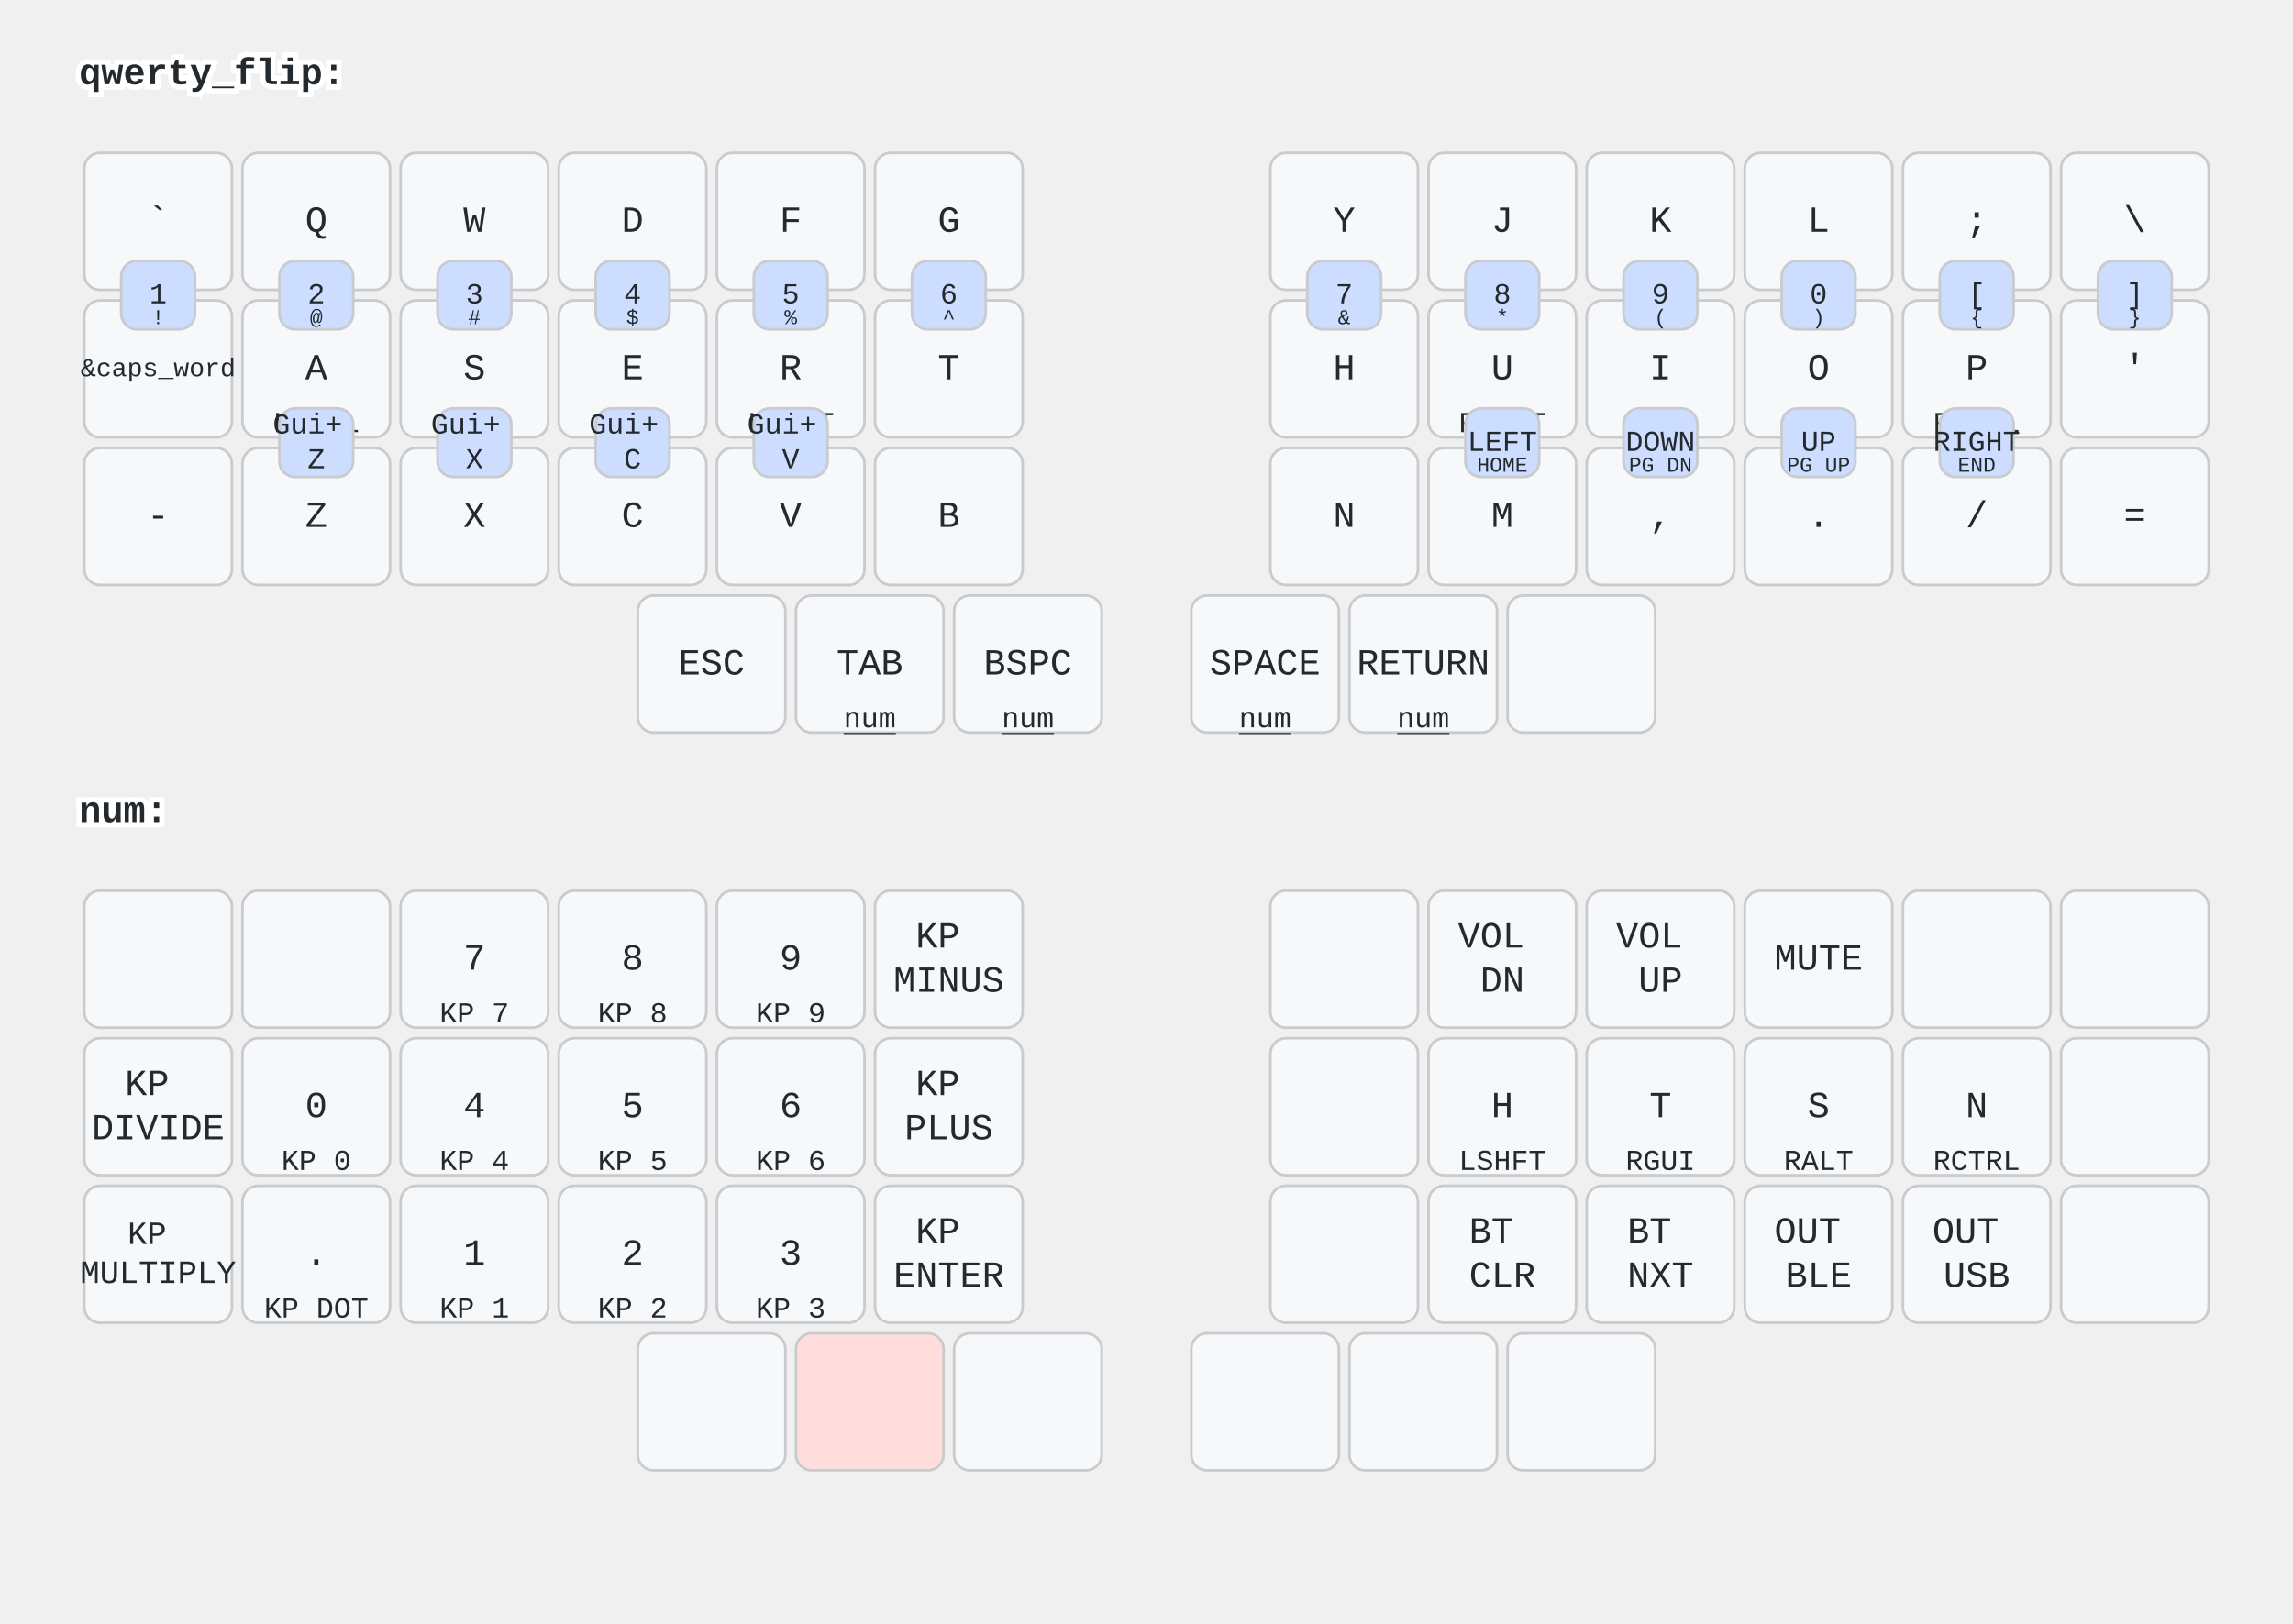
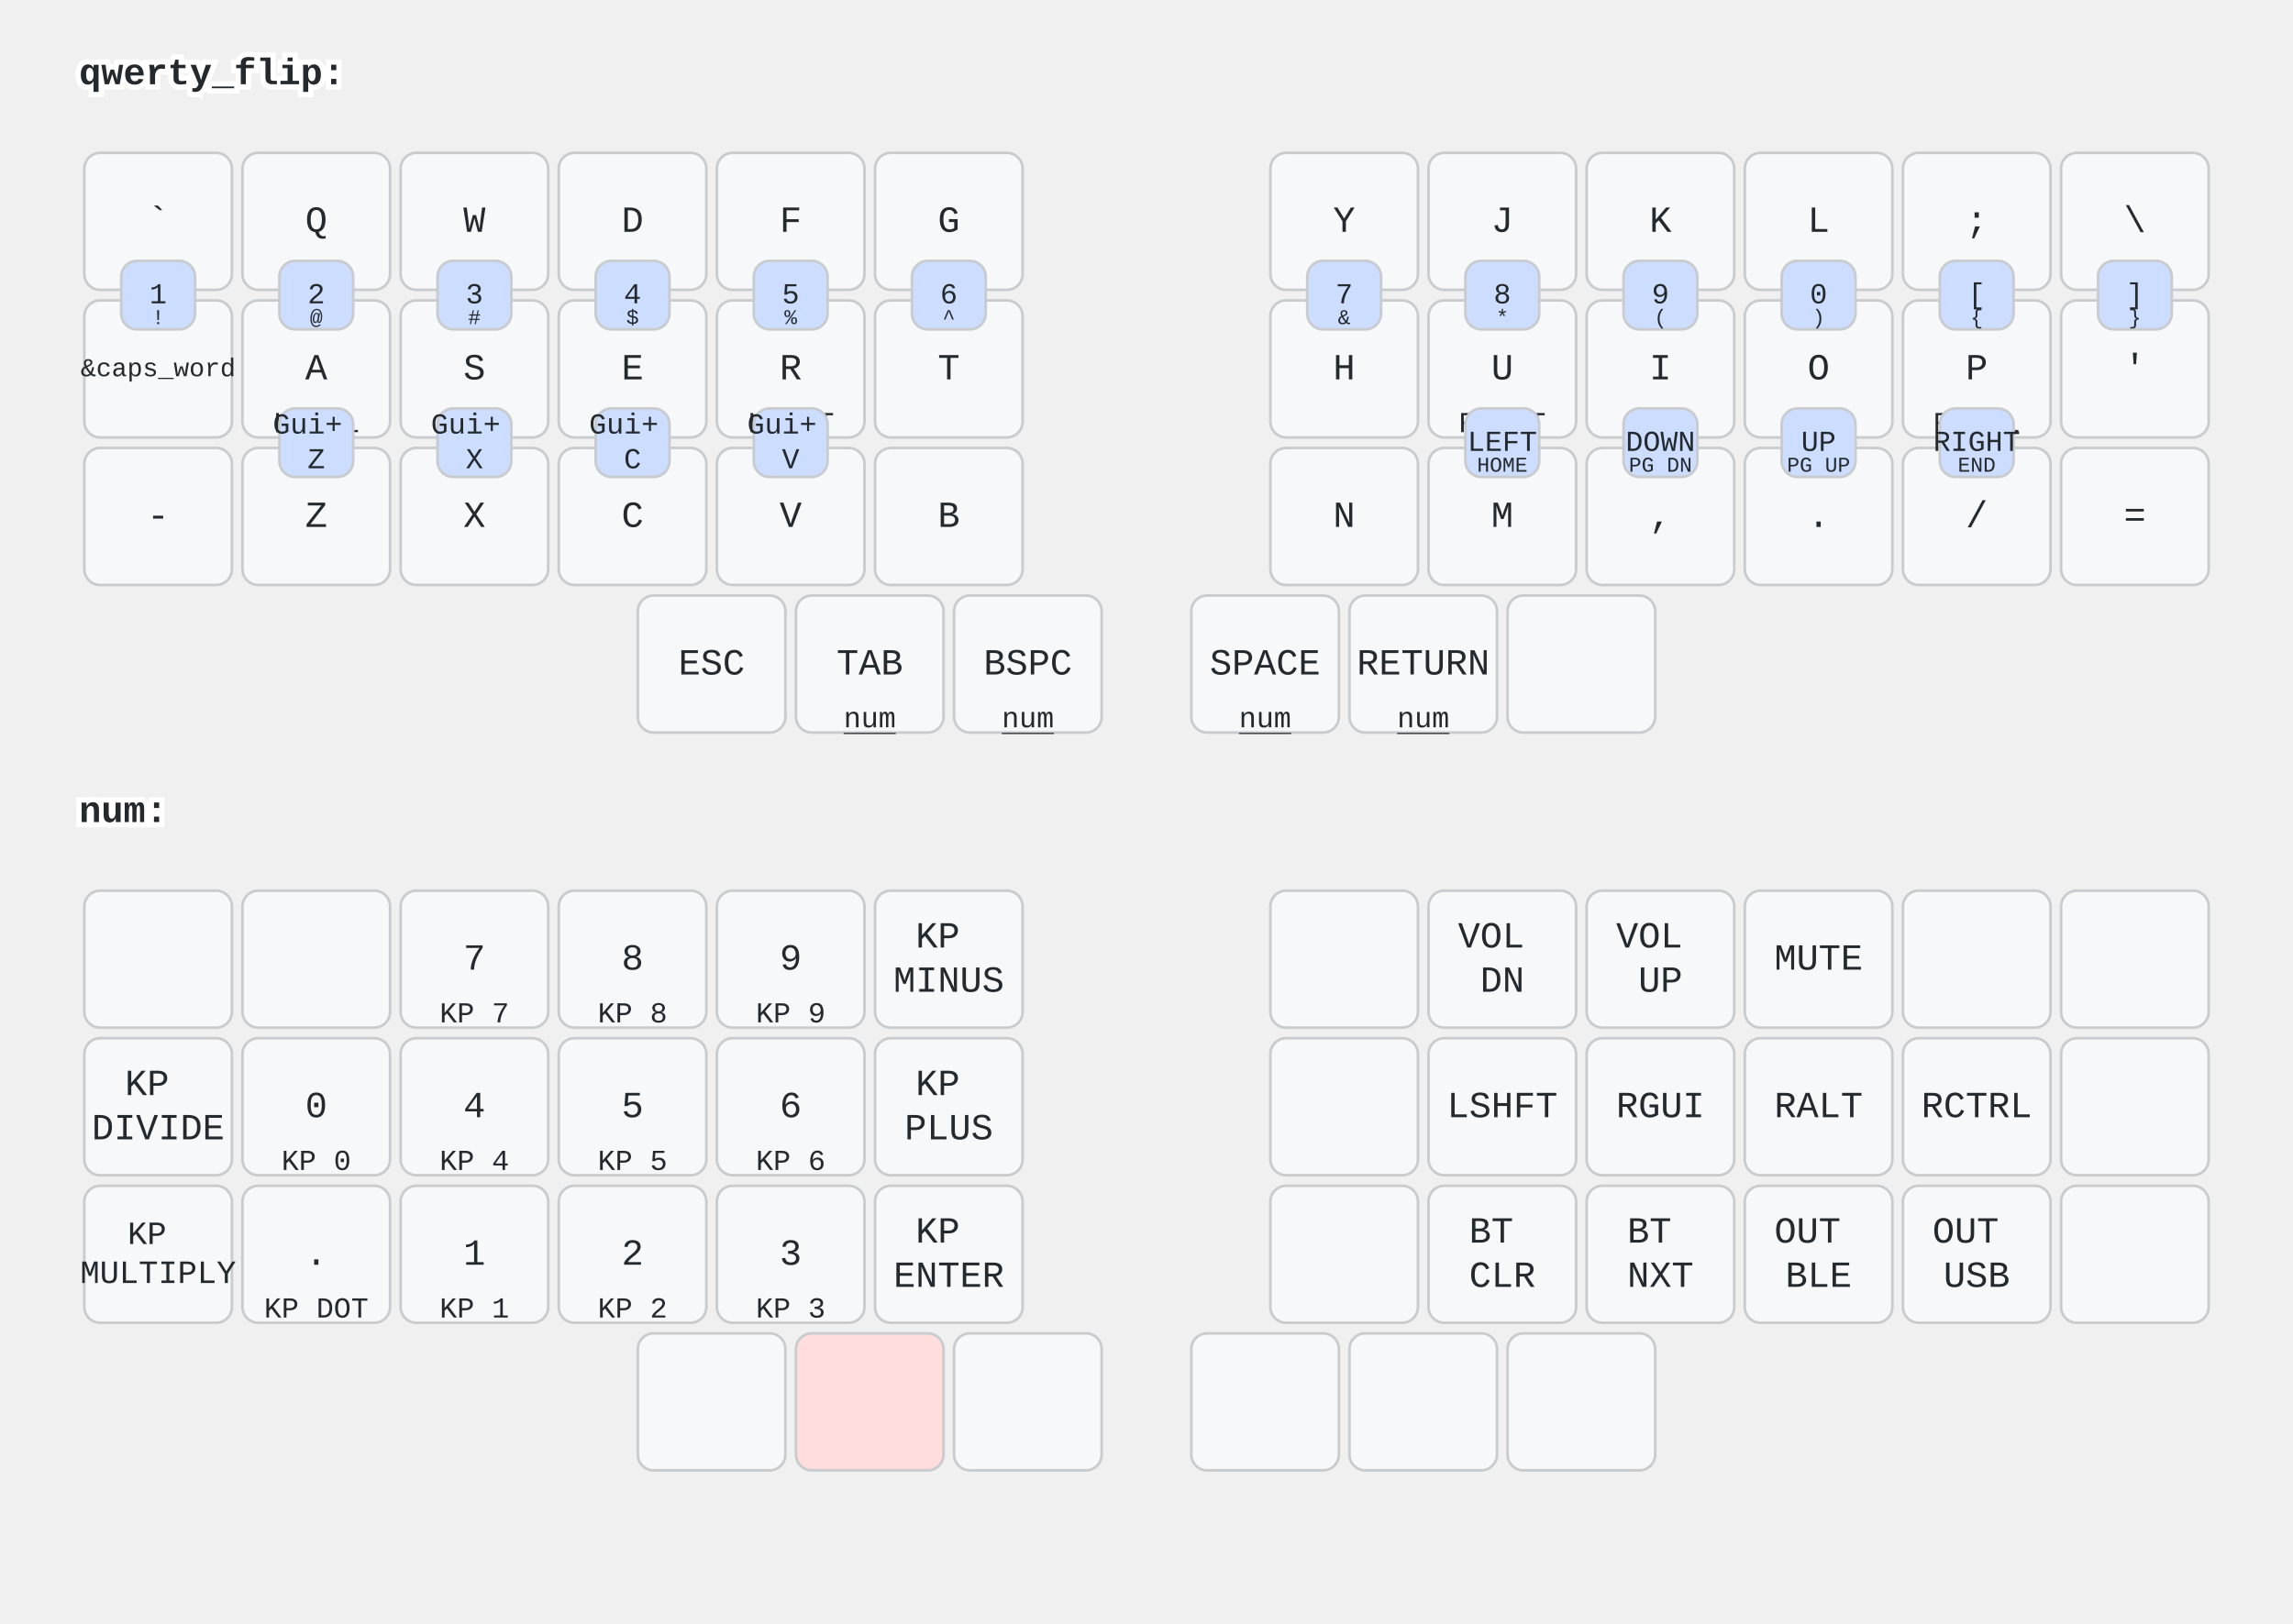
<svg xmlns="http://www.w3.org/2000/svg" width="870" height="616" viewBox="0 0 870 616" class="keymap">
  <style>/* inherit to force styles through use tags */
svg path {
    fill: inherit;
}

/* font and background color specifications */
svg.keymap {
    font-family: SFMono-Regular,Consolas,Liberation Mono,Menlo,monospace;
    font-size: 14px;
    font-kerning: normal;
    text-rendering: optimizeLegibility;
    fill: #24292e;
}

/* default key styling */
rect.key {
    fill: #f6f8fa;
}

rect.key, rect.combo {
    stroke: #c9cccf;
    stroke-width: 1;
}

/* default key side styling, only used is draw_key_sides is set */
rect.side {
    filter: brightness(90%);
}

/* color accent for combo boxes */
rect.combo, rect.combo-separate {
    fill: #cdf;
}

/* color accent for held keys */
rect.held, rect.combo.held {
    fill: #fdd;
}

/* color accent for ghost (optional) keys */
rect.ghost, rect.combo.ghost {
    stroke-dasharray: 4, 4;
    stroke-width: 2;
}

text {
    text-anchor: middle;
    dominant-baseline: middle;
}

/* styling for layer labels */
text.label {
    font-weight: bold;
    text-anchor: start;
    stroke: white;
    stroke-width: 4;
    paint-order: stroke;
}

/* styling for optional footer */
text.footer {
    text-anchor: end;
    dominant-baseline: auto;
    stroke: white;
    stroke-width: 4;
    paint-order: stroke;
}

/* styling for combo tap, and key hold/shifted label text */
text.combo, text.hold, text.shifted {
    font-size: 11px;
}

text.hold {
    text-anchor: middle;
    dominant-baseline: auto;
}

text.shifted {
    text-anchor: middle;
    dominant-baseline: hanging;
}

text.layer-activator {
    text-decoration: underline;
}

/* styling for hold/shifted label text in combo box */
text.combo.hold, text.combo.shifted {
    font-size: 8px;
}

/* lighter symbol for transparent keys */
text.trans {
    fill: #7b7e81;
}

/* styling for combo dendrons */
path.combo {
    stroke-width: 1;
    stroke: gray;
    fill: none;
}

/* Start Tabler Icons Cleanup */
/* cannot use height/width with glyphs */
.icon-tabler &gt; path {
    fill: inherit;
    stroke: inherit;
    stroke-width: 2;
}
/* hide tabler's default box */
.icon-tabler &gt; path[stroke="none"][fill="none"] {
    visibility: hidden;
}
/* End Tabler Icons Cleanup */
</style>
  <g transform="translate(30, 0)" class="layer-qwerty_flip">
    <text x="0" y="28" class="label" id="qwerty_flip">qwerty_flip:</text>
    <g transform="translate(0, 56)">
      <g transform="translate(30, 28)" class="key keypos-0">
        <rect rx="6" ry="6" x="-28" y="-26" width="56" height="52" class="key" />
        <text x="0" y="0" class="key tap">`</text>
        <text x="0" y="24" class="key hold">F1</text>
      </g>
      <g transform="translate(90, 28)" class="key keypos-1">
        <rect rx="6" ry="6" x="-28" y="-26" width="56" height="52" class="key" />
        <text x="0" y="0" class="key tap">Q</text>
        <text x="0" y="24" class="key hold">F2</text>
      </g>
      <g transform="translate(150, 28)" class="key keypos-2">
        <rect rx="6" ry="6" x="-28" y="-26" width="56" height="52" class="key" />
        <text x="0" y="0" class="key tap">W</text>
        <text x="0" y="24" class="key hold">F3</text>
      </g>
      <g transform="translate(210, 28)" class="key keypos-3">
        <rect rx="6" ry="6" x="-28" y="-26" width="56" height="52" class="key" />
        <text x="0" y="0" class="key tap">D</text>
        <text x="0" y="24" class="key hold">F4</text>
      </g>
      <g transform="translate(270, 28)" class="key keypos-4">
        <rect rx="6" ry="6" x="-28" y="-26" width="56" height="52" class="key" />
        <text x="0" y="0" class="key tap">F</text>
        <text x="0" y="24" class="key hold">F5</text>
      </g>
      <g transform="translate(330, 28)" class="key keypos-5">
        <rect rx="6" ry="6" x="-28" y="-26" width="56" height="52" class="key" />
        <text x="0" y="0" class="key tap">G</text>
        <text x="0" y="24" class="key hold">F6</text>
      </g>
      <g transform="translate(480, 28)" class="key keypos-6">
        <rect rx="6" ry="6" x="-28" y="-26" width="56" height="52" class="key" />
        <text x="0" y="0" class="key tap">Y</text>
        <text x="0" y="24" class="key hold">F7</text>
      </g>
      <g transform="translate(540, 28)" class="key keypos-7">
        <rect rx="6" ry="6" x="-28" y="-26" width="56" height="52" class="key" />
        <text x="0" y="0" class="key tap">J</text>
        <text x="0" y="24" class="key hold">F8</text>
      </g>
      <g transform="translate(600, 28)" class="key keypos-8">
        <rect rx="6" ry="6" x="-28" y="-26" width="56" height="52" class="key" />
        <text x="0" y="0" class="key tap">K</text>
        <text x="0" y="24" class="key hold">F9</text>
      </g>
      <g transform="translate(660, 28)" class="key keypos-9">
        <rect rx="6" ry="6" x="-28" y="-26" width="56" height="52" class="key" />
        <text x="0" y="0" class="key tap">L</text>
        <text x="0" y="24" class="key hold">F10</text>
      </g>
      <g transform="translate(720, 28)" class="key keypos-10">
        <rect rx="6" ry="6" x="-28" y="-26" width="56" height="52" class="key" />
        <text x="0" y="0" class="key tap">;</text>
        <text x="0" y="24" class="key hold">F11</text>
      </g>
      <g transform="translate(780, 28)" class="key keypos-11">
        <rect rx="6" ry="6" x="-28" y="-26" width="56" height="52" class="key" />
        <text x="0" y="0" class="key tap">\</text>
        <text x="0" y="24" class="key hold">F12</text>
      </g>
      <g transform="translate(30, 84)" class="key keypos-12">
        <rect rx="6" ry="6" x="-28" y="-26" width="56" height="52" class="key" />
        <text x="0" y="0" class="key tap">
          <tspan style="font-size: 70%">&amp;caps_word</tspan>
        </text>
      </g>
      <g transform="translate(90, 84)" class="key keypos-13">
        <rect rx="6" ry="6" x="-28" y="-26" width="56" height="52" class="key" />
        <text x="0" y="0" class="key tap">A</text>
        <text x="0" y="24" class="key hold">LCTRL</text>
      </g>
      <g transform="translate(150, 84)" class="key keypos-14">
        <rect rx="6" ry="6" x="-28" y="-26" width="56" height="52" class="key" />
        <text x="0" y="0" class="key tap">S</text>
        <text x="0" y="24" class="key hold">LALT</text>
      </g>
      <g transform="translate(210, 84)" class="key keypos-15">
        <rect rx="6" ry="6" x="-28" y="-26" width="56" height="52" class="key" />
        <text x="0" y="0" class="key tap">E</text>
        <text x="0" y="24" class="key hold">LGUI</text>
      </g>
      <g transform="translate(270, 84)" class="key keypos-16">
        <rect rx="6" ry="6" x="-28" y="-26" width="56" height="52" class="key" />
        <text x="0" y="0" class="key tap">R</text>
        <text x="0" y="24" class="key hold">LSHFT</text>
      </g>
      <g transform="translate(330, 84)" class="key keypos-17">
        <rect rx="6" ry="6" x="-28" y="-26" width="56" height="52" class="key" />
        <text x="0" y="0" class="key tap">T</text>
      </g>
      <g transform="translate(480, 84)" class="key keypos-18">
        <rect rx="6" ry="6" x="-28" y="-26" width="56" height="52" class="key" />
        <text x="0" y="0" class="key tap">H</text>
      </g>
      <g transform="translate(540, 84)" class="key keypos-19">
        <rect rx="6" ry="6" x="-28" y="-26" width="56" height="52" class="key" />
        <text x="0" y="0" class="key tap">U</text>
        <text x="0" y="24" class="key hold">RSHFT</text>
      </g>
      <g transform="translate(600, 84)" class="key keypos-20">
        <rect rx="6" ry="6" x="-28" y="-26" width="56" height="52" class="key" />
        <text x="0" y="0" class="key tap">I</text>
        <text x="0" y="24" class="key hold">RGUI</text>
      </g>
      <g transform="translate(660, 84)" class="key keypos-21">
        <rect rx="6" ry="6" x="-28" y="-26" width="56" height="52" class="key" />
        <text x="0" y="0" class="key tap">O</text>
        <text x="0" y="24" class="key hold">RALT</text>
      </g>
      <g transform="translate(720, 84)" class="key keypos-22">
        <rect rx="6" ry="6" x="-28" y="-26" width="56" height="52" class="key" />
        <text x="0" y="0" class="key tap">P</text>
        <text x="0" y="24" class="key hold">RCTRL</text>
      </g>
      <g transform="translate(780, 84)" class="key keypos-23">
        <rect rx="6" ry="6" x="-28" y="-26" width="56" height="52" class="key" />
        <text x="0" y="0" class="key tap">'</text>
      </g>
      <g transform="translate(30, 140)" class="key keypos-24">
        <rect rx="6" ry="6" x="-28" y="-26" width="56" height="52" class="key" />
        <text x="0" y="0" class="key tap">-</text>
      </g>
      <g transform="translate(90, 140)" class="key keypos-25">
        <rect rx="6" ry="6" x="-28" y="-26" width="56" height="52" class="key" />
        <text x="0" y="0" class="key tap">Z</text>
      </g>
      <g transform="translate(150, 140)" class="key keypos-26">
        <rect rx="6" ry="6" x="-28" y="-26" width="56" height="52" class="key" />
        <text x="0" y="0" class="key tap">X</text>
      </g>
      <g transform="translate(210, 140)" class="key keypos-27">
        <rect rx="6" ry="6" x="-28" y="-26" width="56" height="52" class="key" />
        <text x="0" y="0" class="key tap">C</text>
      </g>
      <g transform="translate(270, 140)" class="key keypos-28">
        <rect rx="6" ry="6" x="-28" y="-26" width="56" height="52" class="key" />
        <text x="0" y="0" class="key tap">V</text>
      </g>
      <g transform="translate(330, 140)" class="key keypos-29">
        <rect rx="6" ry="6" x="-28" y="-26" width="56" height="52" class="key" />
        <text x="0" y="0" class="key tap">B</text>
      </g>
      <g transform="translate(480, 140)" class="key keypos-30">
        <rect rx="6" ry="6" x="-28" y="-26" width="56" height="52" class="key" />
        <text x="0" y="0" class="key tap">N</text>
      </g>
      <g transform="translate(540, 140)" class="key keypos-31">
        <rect rx="6" ry="6" x="-28" y="-26" width="56" height="52" class="key" />
        <text x="0" y="0" class="key tap">M</text>
      </g>
      <g transform="translate(600, 140)" class="key keypos-32">
        <rect rx="6" ry="6" x="-28" y="-26" width="56" height="52" class="key" />
        <text x="0" y="0" class="key tap">,</text>
      </g>
      <g transform="translate(660, 140)" class="key keypos-33">
        <rect rx="6" ry="6" x="-28" y="-26" width="56" height="52" class="key" />
        <text x="0" y="0" class="key tap">.</text>
      </g>
      <g transform="translate(720, 140)" class="key keypos-34">
        <rect rx="6" ry="6" x="-28" y="-26" width="56" height="52" class="key" />
        <text x="0" y="0" class="key tap">/</text>
      </g>
      <g transform="translate(780, 140)" class="key keypos-35">
        <rect rx="6" ry="6" x="-28" y="-26" width="56" height="52" class="key" />
        <text x="0" y="0" class="key tap">=</text>
      </g>
      <g transform="translate(240, 196)" class="key keypos-36">
        <rect rx="6" ry="6" x="-28" y="-26" width="56" height="52" class="key" />
        <text x="0" y="0" class="key tap">ESC</text>
      </g>
      <g transform="translate(300, 196)" class="key keypos-37">
        <rect rx="6" ry="6" x="-28" y="-26" width="56" height="52" class="key" />
        <text x="0" y="0" class="key tap">TAB</text>
        <a href="#num">
          <text x="0" y="24" class="key hold layer-activator">num</text>
        </a>
      </g>
      <g transform="translate(360, 196)" class="key keypos-38">
        <rect rx="6" ry="6" x="-28" y="-26" width="56" height="52" class="key" />
        <text x="0" y="0" class="key tap">BSPC</text>
        <a href="#num">
          <text x="0" y="24" class="key hold layer-activator">num</text>
        </a>
      </g>
      <g transform="translate(450, 196)" class="key keypos-39">
        <rect rx="6" ry="6" x="-28" y="-26" width="56" height="52" class="key" />
        <text x="0" y="0" class="key tap">SPACE</text>
        <a href="#num">
          <text x="0" y="24" class="key hold layer-activator">num</text>
        </a>
      </g>
      <g transform="translate(510, 196)" class="key keypos-40">
        <rect rx="6" ry="6" x="-28" y="-26" width="56" height="52" class="key" />
        <text x="0" y="0" class="key tap">RETURN</text>
        <a href="#num">
          <text x="0" y="24" class="key hold layer-activator">num</text>
        </a>
      </g>
      <g transform="translate(570, 196)" class="key keypos-41">
        <rect rx="6" ry="6" x="-28" y="-26" width="56" height="52" class="key" />
      </g>
      <g class="combo combopos-0">
        <rect rx="6" ry="6" x="16" y="43" width="28" height="26" class="combo" />
        <text x="30" y="56" class="combo tap">1</text>
        <text x="30" y="67" class="combo hold">!</text>
      </g>
      <g class="combo combopos-1">
        <rect rx="6" ry="6" x="76" y="43" width="28" height="26" class="combo" />
        <text x="90" y="56" class="combo tap">2</text>
        <text x="90" y="67" class="combo hold">@</text>
      </g>
      <g class="combo combopos-2">
        <rect rx="6" ry="6" x="136" y="43" width="28" height="26" class="combo" />
        <text x="150" y="56" class="combo tap">3</text>
        <text x="150" y="67" class="combo hold">#</text>
      </g>
      <g class="combo combopos-3">
        <rect rx="6" ry="6" x="196" y="43" width="28" height="26" class="combo" />
        <text x="210" y="56" class="combo tap">4</text>
        <text x="210" y="67" class="combo hold">$</text>
      </g>
      <g class="combo combopos-4">
        <rect rx="6" ry="6" x="256" y="43" width="28" height="26" class="combo" />
        <text x="270" y="56" class="combo tap">5</text>
        <text x="270" y="67" class="combo hold">%</text>
      </g>
      <g class="combo combopos-5">
        <rect rx="6" ry="6" x="316" y="43" width="28" height="26" class="combo" />
        <text x="330" y="56" class="combo tap">6</text>
        <text x="330" y="67" class="combo hold">^</text>
      </g>
      <g class="combo combopos-6">
        <rect rx="6" ry="6" x="466" y="43" width="28" height="26" class="combo" />
        <text x="480" y="56" class="combo tap">7</text>
        <text x="480" y="67" class="combo hold">&amp;</text>
      </g>
      <g class="combo combopos-7">
        <rect rx="6" ry="6" x="526" y="43" width="28" height="26" class="combo" />
        <text x="540" y="56" class="combo tap">8</text>
        <text x="540" y="67" class="combo hold">*</text>
      </g>
      <g class="combo combopos-8">
        <rect rx="6" ry="6" x="586" y="43" width="28" height="26" class="combo" />
        <text x="600" y="56" class="combo tap">9</text>
        <text x="600" y="67" class="combo hold">(</text>
      </g>
      <g class="combo combopos-9">
        <rect rx="6" ry="6" x="646" y="43" width="28" height="26" class="combo" />
        <text x="660" y="56" class="combo tap">0</text>
        <text x="660" y="67" class="combo hold">)</text>
      </g>
      <g class="combo combopos-10">
        <rect rx="6" ry="6" x="706" y="43" width="28" height="26" class="combo" />
        <text x="720" y="56" class="combo tap">[</text>
        <text x="720" y="67" class="combo hold">{</text>
      </g>
      <g class="combo combopos-11">
        <rect rx="6" ry="6" x="766" y="43" width="28" height="26" class="combo" />
        <text x="780" y="56" class="combo tap">]</text>
        <text x="780" y="67" class="combo hold">}</text>
      </g>
      <g class="combo combopos-12">
        <rect rx="6" ry="6" x="76" y="99" width="28" height="26" class="combo" />
        <text x="90" y="112" class="combo tap">
          <tspan x="90" dy="-0.6em">Gui+</tspan>
          <tspan x="90" dy="1.2em">Z</tspan>
        </text>
      </g>
      <g class="combo combopos-13">
        <rect rx="6" ry="6" x="136" y="99" width="28" height="26" class="combo" />
        <text x="150" y="112" class="combo tap">
          <tspan x="150" dy="-0.6em">Gui+</tspan>
          <tspan x="150" dy="1.2em">X</tspan>
        </text>
      </g>
      <g class="combo combopos-14">
        <rect rx="6" ry="6" x="196" y="99" width="28" height="26" class="combo" />
        <text x="210" y="112" class="combo tap">
          <tspan x="210" dy="-0.6em">Gui+</tspan>
          <tspan x="210" dy="1.2em">C</tspan>
        </text>
      </g>
      <g class="combo combopos-15">
        <rect rx="6" ry="6" x="256" y="99" width="28" height="26" class="combo" />
        <text x="270" y="112" class="combo tap">
          <tspan x="270" dy="-0.6em">Gui+</tspan>
          <tspan x="270" dy="1.2em">V</tspan>
        </text>
      </g>
      <g class="combo combopos-16">
        <rect rx="6" ry="6" x="526" y="99" width="28" height="26" class="combo" />
        <text x="540" y="112" class="combo tap">LEFT</text>
        <text x="540" y="123" class="combo hold">HOME</text>
      </g>
      <g class="combo combopos-17">
        <rect rx="6" ry="6" x="586" y="99" width="28" height="26" class="combo" />
        <text x="600" y="112" class="combo tap">DOWN</text>
        <text x="600" y="123" class="combo hold">PG DN</text>
      </g>
      <g class="combo combopos-18">
        <rect rx="6" ry="6" x="646" y="99" width="28" height="26" class="combo" />
        <text x="660" y="112" class="combo tap">UP</text>
        <text x="660" y="123" class="combo hold">PG UP</text>
      </g>
      <g class="combo combopos-19">
        <rect rx="6" ry="6" x="706" y="99" width="28" height="26" class="combo" />
        <text x="720" y="112" class="combo tap">RIGHT</text>
        <text x="720" y="123" class="combo hold">END</text>
      </g>
    </g>
  </g>
  <g transform="translate(30, 280)" class="layer-num">
    <text x="0" y="28" class="label" id="num">num:</text>
    <g transform="translate(0, 56)">
      <g transform="translate(30, 28)" class="key keypos-0">
        <rect rx="6" ry="6" x="-28" y="-26" width="56" height="52" class="key" />
      </g>
      <g transform="translate(90, 28)" class="key keypos-1">
        <rect rx="6" ry="6" x="-28" y="-26" width="56" height="52" class="key" />
      </g>
      <g transform="translate(150, 28)" class="key keypos-2">
        <rect rx="6" ry="6" x="-28" y="-26" width="56" height="52" class="key" />
        <text x="0" y="0" class="key tap">7</text>
        <text x="0" y="24" class="key hold">KP 7</text>
      </g>
      <g transform="translate(210, 28)" class="key keypos-3">
        <rect rx="6" ry="6" x="-28" y="-26" width="56" height="52" class="key" />
        <text x="0" y="0" class="key tap">8</text>
        <text x="0" y="24" class="key hold">KP 8</text>
      </g>
      <g transform="translate(270, 28)" class="key keypos-4">
        <rect rx="6" ry="6" x="-28" y="-26" width="56" height="52" class="key" />
        <text x="0" y="0" class="key tap">9</text>
        <text x="0" y="24" class="key hold">KP 9</text>
      </g>
      <g transform="translate(330, 28)" class="key keypos-5">
        <rect rx="6" ry="6" x="-28" y="-26" width="56" height="52" class="key" />
        <text x="0" y="0" class="key tap">
          <tspan x="0" dy="-0.6em">KP</tspan>
          <tspan x="0" dy="1.2em">MINUS</tspan>
        </text>
      </g>
      <g transform="translate(480, 28)" class="key keypos-6">
        <rect rx="6" ry="6" x="-28" y="-26" width="56" height="52" class="key" />
      </g>
      <g transform="translate(540, 28)" class="key keypos-7">
        <rect rx="6" ry="6" x="-28" y="-26" width="56" height="52" class="key" />
        <text x="0" y="0" class="key tap">
          <tspan x="0" dy="-0.6em">VOL</tspan>
          <tspan x="0" dy="1.2em">DN</tspan>
        </text>
      </g>
      <g transform="translate(600, 28)" class="key keypos-8">
        <rect rx="6" ry="6" x="-28" y="-26" width="56" height="52" class="key" />
        <text x="0" y="0" class="key tap">
          <tspan x="0" dy="-0.6em">VOL</tspan>
          <tspan x="0" dy="1.2em">UP</tspan>
        </text>
      </g>
      <g transform="translate(660, 28)" class="key keypos-9">
        <rect rx="6" ry="6" x="-28" y="-26" width="56" height="52" class="key" />
        <text x="0" y="0" class="key tap">MUTE</text>
      </g>
      <g transform="translate(720, 28)" class="key keypos-10">
        <rect rx="6" ry="6" x="-28" y="-26" width="56" height="52" class="key" />
      </g>
      <g transform="translate(780, 28)" class="key keypos-11">
        <rect rx="6" ry="6" x="-28" y="-26" width="56" height="52" class="key" />
      </g>
      <g transform="translate(30, 84)" class="key keypos-12">
        <rect rx="6" ry="6" x="-28" y="-26" width="56" height="52" class="key" />
        <text x="0" y="0" class="key tap">
          <tspan x="0" dy="-0.6em">KP</tspan>
          <tspan x="0" dy="1.2em">DIVIDE</tspan>
        </text>
      </g>
      <g transform="translate(90, 84)" class="key keypos-13">
        <rect rx="6" ry="6" x="-28" y="-26" width="56" height="52" class="key" />
        <text x="0" y="0" class="key tap">0</text>
        <text x="0" y="24" class="key hold">KP 0</text>
      </g>
      <g transform="translate(150, 84)" class="key keypos-14">
        <rect rx="6" ry="6" x="-28" y="-26" width="56" height="52" class="key" />
        <text x="0" y="0" class="key tap">4</text>
        <text x="0" y="24" class="key hold">KP 4</text>
      </g>
      <g transform="translate(210, 84)" class="key keypos-15">
        <rect rx="6" ry="6" x="-28" y="-26" width="56" height="52" class="key" />
        <text x="0" y="0" class="key tap">5</text>
        <text x="0" y="24" class="key hold">KP 5</text>
      </g>
      <g transform="translate(270, 84)" class="key keypos-16">
        <rect rx="6" ry="6" x="-28" y="-26" width="56" height="52" class="key" />
        <text x="0" y="0" class="key tap">6</text>
        <text x="0" y="24" class="key hold">KP 6</text>
      </g>
      <g transform="translate(330, 84)" class="key keypos-17">
        <rect rx="6" ry="6" x="-28" y="-26" width="56" height="52" class="key" />
        <text x="0" y="0" class="key tap">
          <tspan x="0" dy="-0.6em">KP</tspan>
          <tspan x="0" dy="1.2em">PLUS</tspan>
        </text>
      </g>
      <g transform="translate(480, 84)" class="key keypos-18">
        <rect rx="6" ry="6" x="-28" y="-26" width="56" height="52" class="key" />
      </g>
      <g transform="translate(540, 84)" class="key keypos-19">
        <rect rx="6" ry="6" x="-28" y="-26" width="56" height="52" class="key" />
-         <text x="0" y="0" class="key tap">H</text>
-         <text x="0" y="24" class="key hold">LSHFT</text>
+         <text x="0" y="0" class="key tap">LSHFT</text>
      </g>
      <g transform="translate(600, 84)" class="key keypos-20">
        <rect rx="6" ry="6" x="-28" y="-26" width="56" height="52" class="key" />
-         <text x="0" y="0" class="key tap">T</text>
-         <text x="0" y="24" class="key hold">RGUI</text>
+         <text x="0" y="0" class="key tap">RGUI</text>
      </g>
      <g transform="translate(660, 84)" class="key keypos-21">
        <rect rx="6" ry="6" x="-28" y="-26" width="56" height="52" class="key" />
-         <text x="0" y="0" class="key tap">S</text>
-         <text x="0" y="24" class="key hold">RALT</text>
+         <text x="0" y="0" class="key tap">RALT</text>
      </g>
      <g transform="translate(720, 84)" class="key keypos-22">
        <rect rx="6" ry="6" x="-28" y="-26" width="56" height="52" class="key" />
-         <text x="0" y="0" class="key tap">N</text>
-         <text x="0" y="24" class="key hold">RCTRL</text>
+         <text x="0" y="0" class="key tap">RCTRL</text>
      </g>
      <g transform="translate(780, 84)" class="key keypos-23">
        <rect rx="6" ry="6" x="-28" y="-26" width="56" height="52" class="key" />
      </g>
      <g transform="translate(30, 140)" class="key keypos-24">
        <rect rx="6" ry="6" x="-28" y="-26" width="56" height="52" class="key" />
        <text x="0" y="0" class="key tap">
          <tspan x="0" dy="-0.6em" style="font-size: 88%">KP</tspan>
          <tspan x="0" dy="1.2em" style="font-size: 88%">MULTIPLY</tspan>
        </text>
      </g>
      <g transform="translate(90, 140)" class="key keypos-25">
        <rect rx="6" ry="6" x="-28" y="-26" width="56" height="52" class="key" />
        <text x="0" y="0" class="key tap">.</text>
        <text x="0" y="24" class="key hold">KP DOT</text>
      </g>
      <g transform="translate(150, 140)" class="key keypos-26">
        <rect rx="6" ry="6" x="-28" y="-26" width="56" height="52" class="key" />
        <text x="0" y="0" class="key tap">1</text>
        <text x="0" y="24" class="key hold">KP 1</text>
      </g>
      <g transform="translate(210, 140)" class="key keypos-27">
        <rect rx="6" ry="6" x="-28" y="-26" width="56" height="52" class="key" />
        <text x="0" y="0" class="key tap">2</text>
        <text x="0" y="24" class="key hold">KP 2</text>
      </g>
      <g transform="translate(270, 140)" class="key keypos-28">
        <rect rx="6" ry="6" x="-28" y="-26" width="56" height="52" class="key" />
        <text x="0" y="0" class="key tap">3</text>
        <text x="0" y="24" class="key hold">KP 3</text>
      </g>
      <g transform="translate(330, 140)" class="key keypos-29">
        <rect rx="6" ry="6" x="-28" y="-26" width="56" height="52" class="key" />
        <text x="0" y="0" class="key tap">
          <tspan x="0" dy="-0.6em">KP</tspan>
          <tspan x="0" dy="1.2em">ENTER</tspan>
        </text>
      </g>
      <g transform="translate(480, 140)" class="key keypos-30">
        <rect rx="6" ry="6" x="-28" y="-26" width="56" height="52" class="key" />
      </g>
      <g transform="translate(540, 140)" class="key keypos-31">
        <rect rx="6" ry="6" x="-28" y="-26" width="56" height="52" class="key" />
        <text x="0" y="0" class="key tap">
          <tspan x="0" dy="-0.6em">BT</tspan>
          <tspan x="0" dy="1.2em">CLR</tspan>
        </text>
      </g>
      <g transform="translate(600, 140)" class="key keypos-32">
        <rect rx="6" ry="6" x="-28" y="-26" width="56" height="52" class="key" />
        <text x="0" y="0" class="key tap">
          <tspan x="0" dy="-0.6em">BT</tspan>
          <tspan x="0" dy="1.2em">NXT</tspan>
        </text>
      </g>
      <g transform="translate(660, 140)" class="key keypos-33">
        <rect rx="6" ry="6" x="-28" y="-26" width="56" height="52" class="key" />
        <text x="0" y="0" class="key tap">
          <tspan x="0" dy="-0.6em">OUT</tspan>
          <tspan x="0" dy="1.2em">BLE</tspan>
        </text>
      </g>
      <g transform="translate(720, 140)" class="key keypos-34">
        <rect rx="6" ry="6" x="-28" y="-26" width="56" height="52" class="key" />
        <text x="0" y="0" class="key tap">
          <tspan x="0" dy="-0.6em">OUT</tspan>
          <tspan x="0" dy="1.2em">USB</tspan>
        </text>
      </g>
      <g transform="translate(780, 140)" class="key keypos-35">
        <rect rx="6" ry="6" x="-28" y="-26" width="56" height="52" class="key" />
      </g>
      <g transform="translate(240, 196)" class="key keypos-36">
        <rect rx="6" ry="6" x="-28" y="-26" width="56" height="52" class="key" />
      </g>
      <g transform="translate(300, 196)" class="key held keypos-37">
        <rect rx="6" ry="6" x="-28" y="-26" width="56" height="52" class="key held" />
      </g>
      <g transform="translate(360, 196)" class="key keypos-38">
        <rect rx="6" ry="6" x="-28" y="-26" width="56" height="52" class="key" />
      </g>
      <g transform="translate(450, 196)" class="key keypos-39">
        <rect rx="6" ry="6" x="-28" y="-26" width="56" height="52" class="key" />
      </g>
      <g transform="translate(510, 196)" class="key keypos-40">
        <rect rx="6" ry="6" x="-28" y="-26" width="56" height="52" class="key" />
      </g>
      <g transform="translate(570, 196)" class="key keypos-41">
        <rect rx="6" ry="6" x="-28" y="-26" width="56" height="52" class="key" />
      </g>
    </g>
  </g>
</svg>
